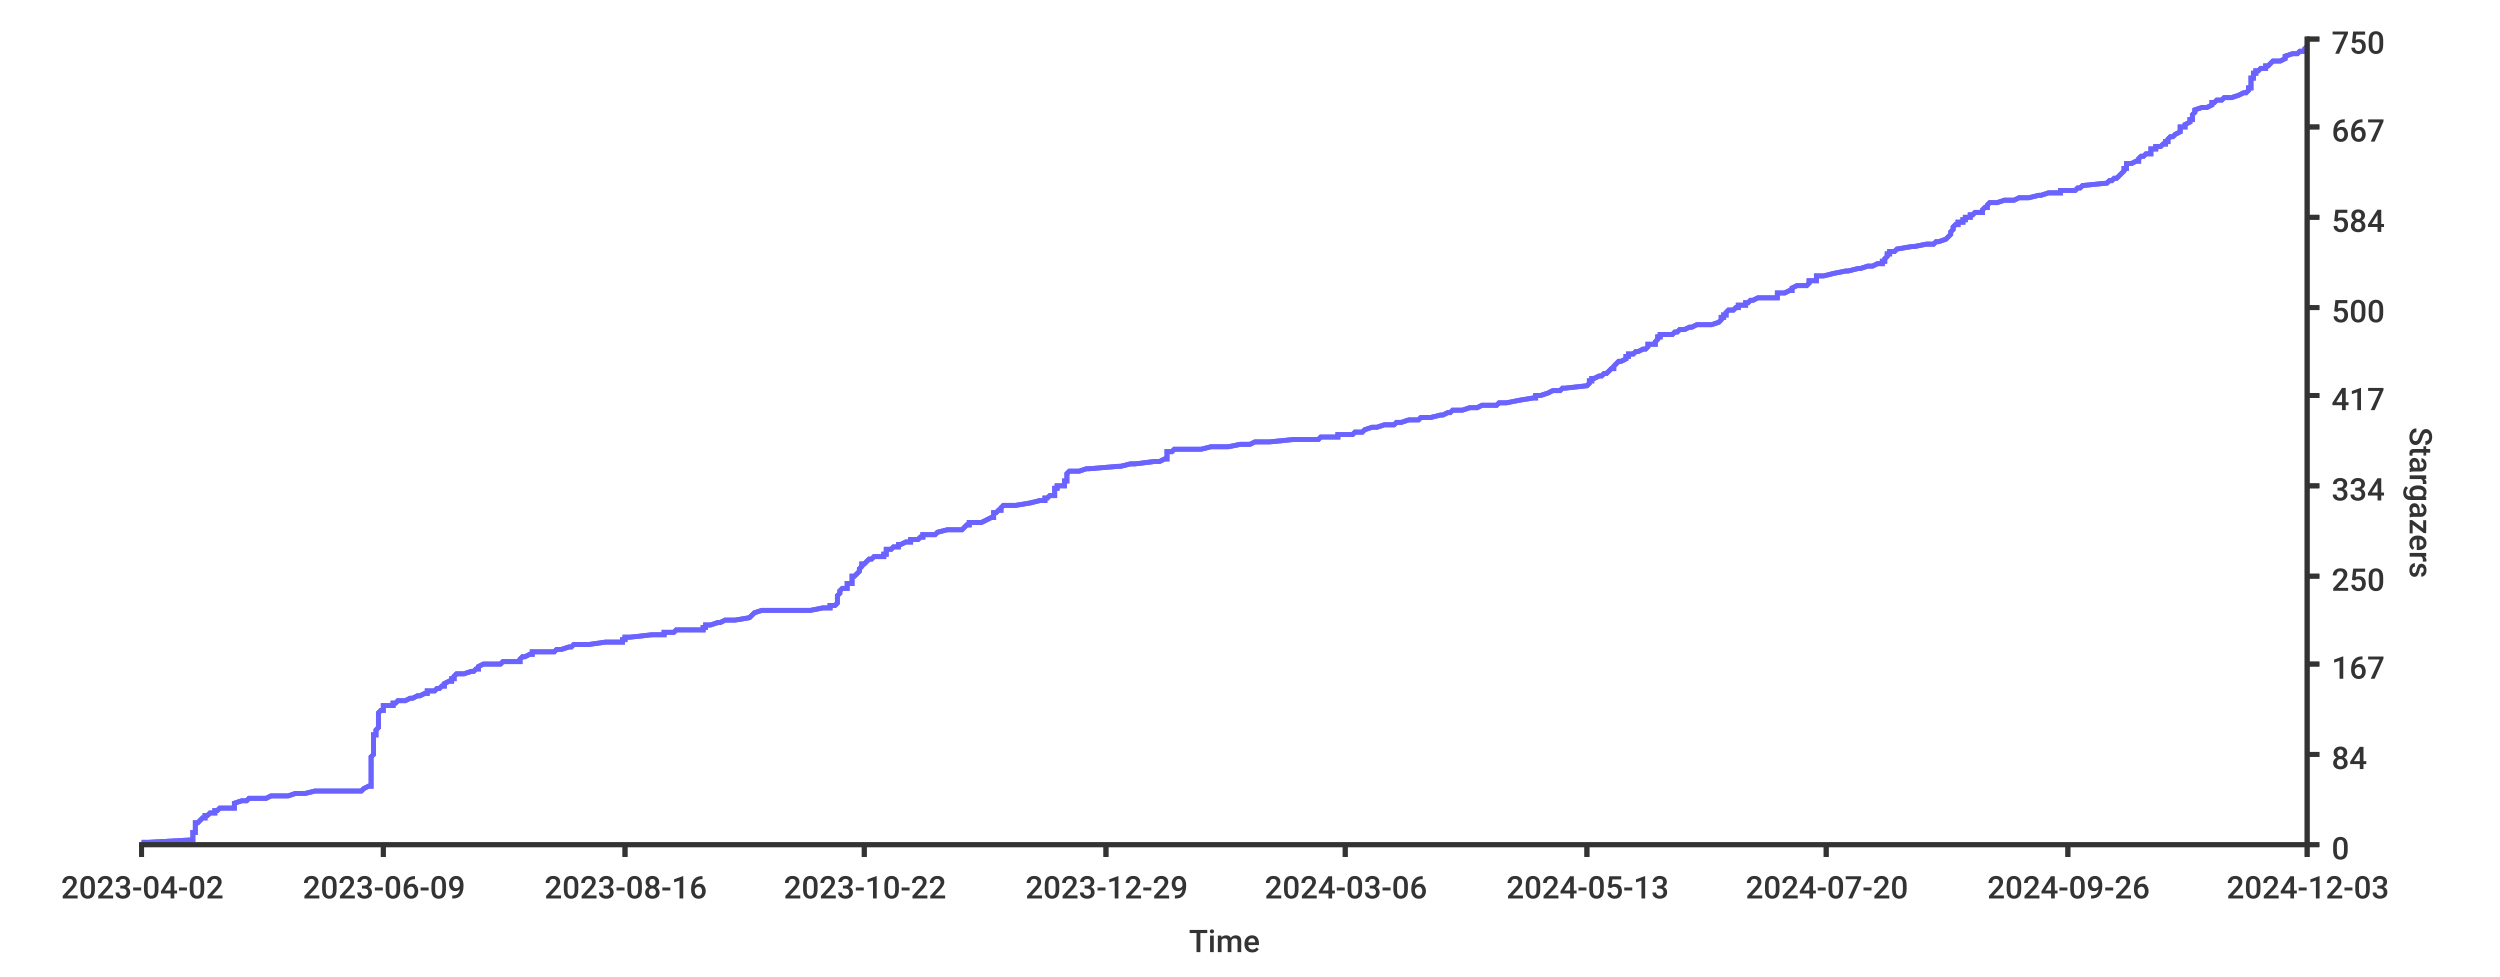
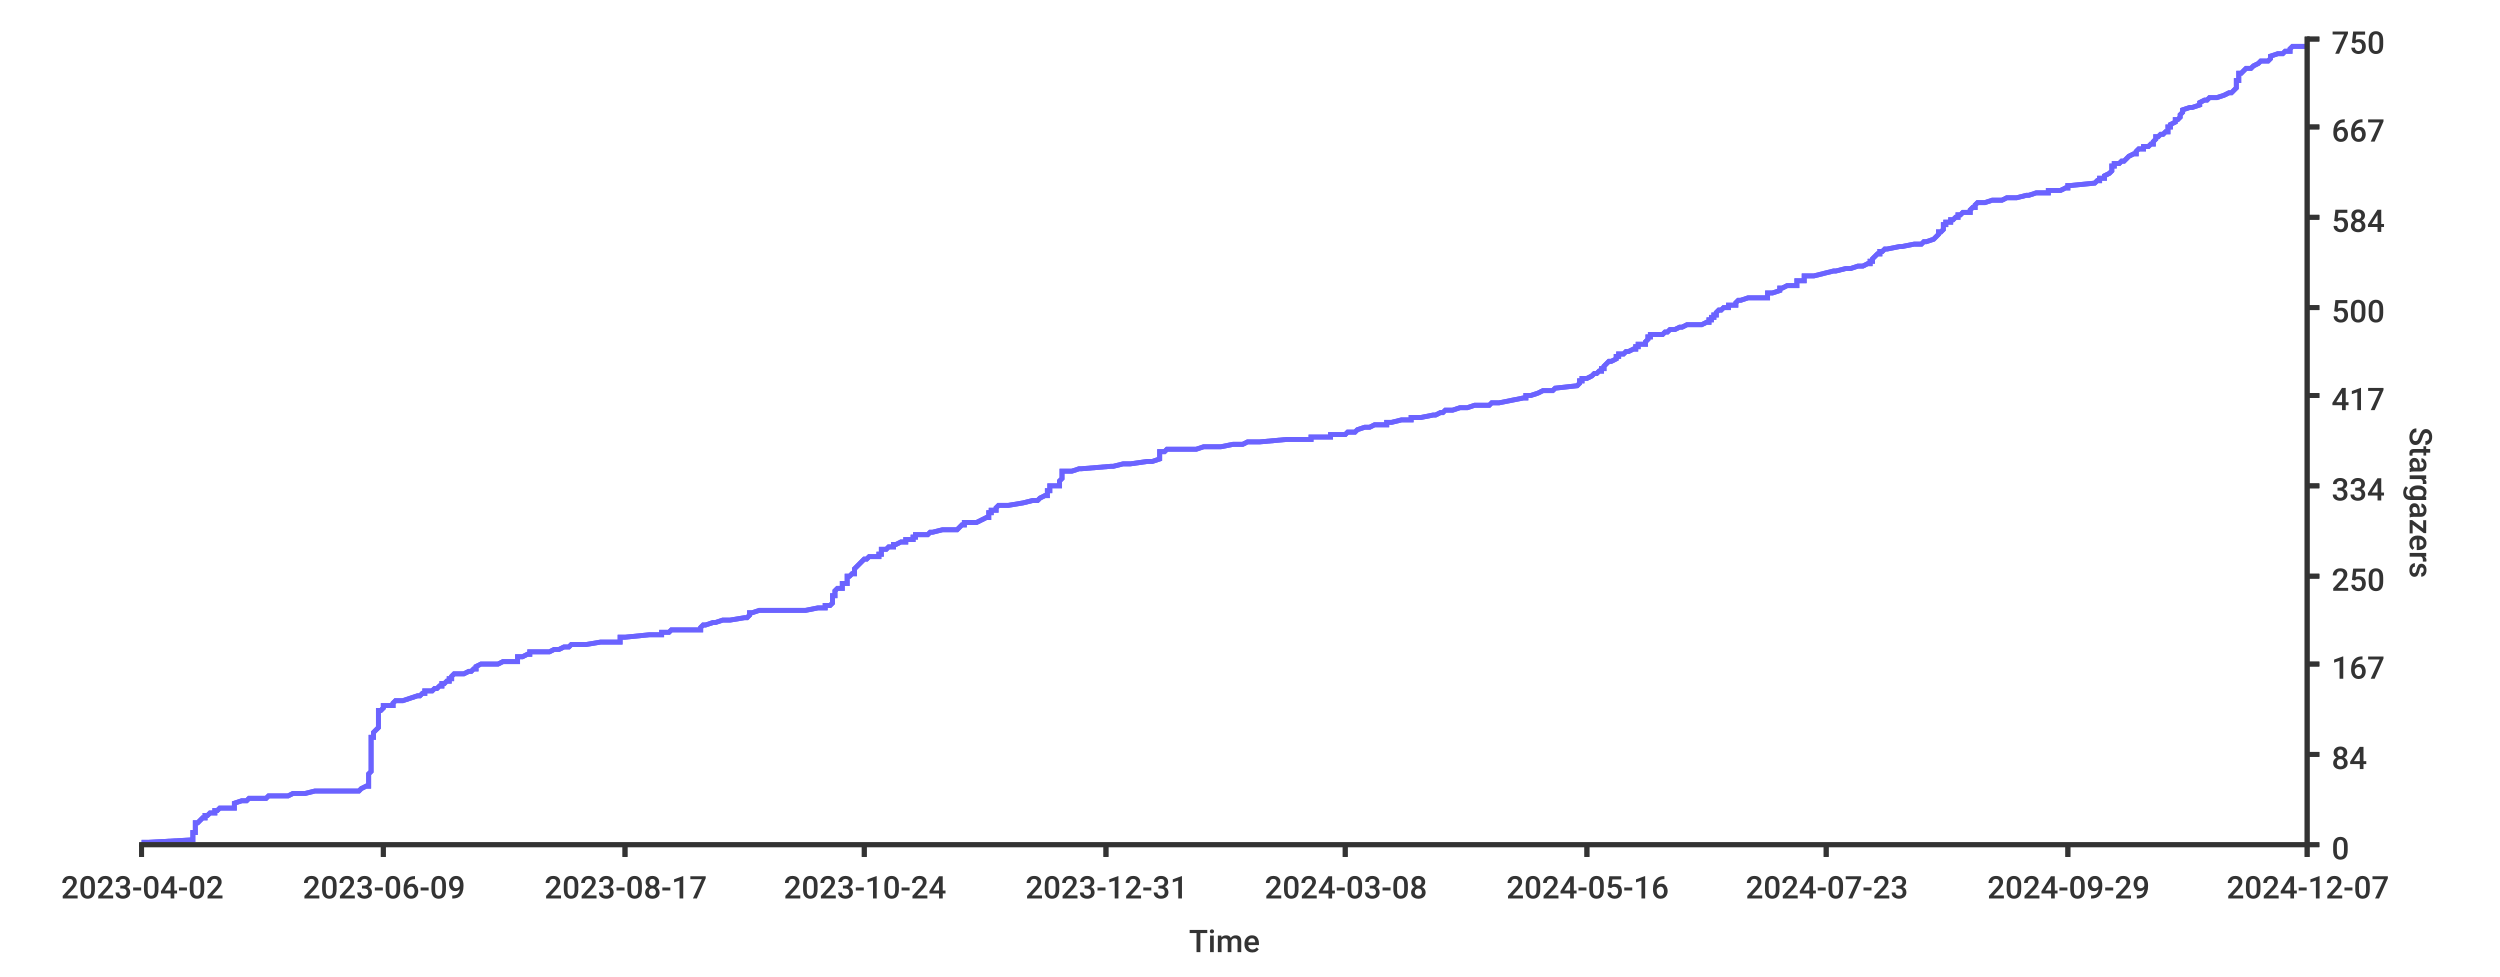
<svg xmlns="http://www.w3.org/2000/svg" width="1024px" height="400px">
  <style type="text/css">
path { fill: none; stroke: rgb(51,51,51); }
path.series { stroke: #6b63ff; }
rect.background { fill: rgb(255,255,255); stroke: none; }

text {
	stroke-width: 0;
	stroke: none;
	fill: rgba(51,51,51,1.0);
	font-size: 12.8px;
	font-family: 'Roboto Medium', sans-serif;
}
</style>
+   <rect rx="8" x="0" y="0" width="1024px" height="400px" class="background" />
  <rect x="0" y="0" width="1024px" height="400px" class="background" rx="8" />
-   <rect x="0" y="0" width="1024px" height="400px" class="background" rx="8" />
-   <path stroke-width="2" class="series" d="M 58 345 L 61 345 L 79 344 L 79 344 L 79 343 L 79 343 L 79 342 L 79 342 L 79 342 L 79 341 L 80 341 L 80 340 L 80 340 L 80 339 L 80 339 L 80 338 L 80 338 L 80 338 L 80 337 L 81 337 L 82 336 L 82 336 L 83 335 L 84 335 L 84 335 L 84 334 L 85 334 L 86 333 L 88 333 L 88 332 L 89 332 L 90 331 L 96 331 L 96 331 L 96 330 L 96 330 L 96 329 L 96 329 L 99 328 L 101 328 L 102 327 L 104 327 L 109 327 L 111 326 L 118 326 L 121 325 L 125 325 L 129 324 L 131 324 L 148 324 L 149 323 L 149 323 L 151 322 L 152 322 L 152 321 L 152 321 L 152 320 L 152 320 L 152 320 L 152 319 L 152 319 L 152 318 L 152 318 L 152 317 L 152 317 L 152 316 L 152 316 L 152 316 L 152 315 L 152 315 L 152 314 L 152 314 L 152 313 L 152 313 L 152 313 L 152 312 L 152 312 L 152 311 L 152 311 L 152 310 L 152 310 L 153 309 L 153 309 L 153 309 L 153 308 L 153 308 L 153 307 L 153 307 L 153 306 L 153 306 L 153 305 L 153 305 L 153 305 L 153 304 L 153 304 L 153 303 L 153 303 L 153 302 L 153 302 L 153 302 L 153 301 L 154 301 L 154 300 L 154 300 L 154 299 L 154 299 L 155 298 L 155 298 L 155 298 L 155 297 L 155 297 L 155 296 L 155 296 L 155 295 L 155 295 L 155 294 L 155 294 L 155 294 L 155 293 L 155 293 L 155 292 L 155 292 L 156 291 L 156 291 L 157 291 L 157 290 L 157 290 L 157 289 L 161 289 L 161 288 L 162 288 L 163 287 L 163 287 L 166 287 L 168 286 L 169 286 L 171 285 L 172 285 L 174 284 L 175 284 L 175 283 L 178 283 L 178 283 L 179 282 L 180 282 L 181 281 L 182 281 L 182 280 L 182 280 L 182 280 L 184 279 L 185 279 L 185 278 L 186 278 L 186 277 L 186 277 L 187 276 L 189 276 L 190 276 L 193 275 L 194 275 L 195 274 L 196 274 L 196 273 L 196 273 L 198 272 L 205 272 L 205 272 L 206 271 L 213 271 L 213 270 L 213 270 L 214 269 L 214 269 L 215 269 L 217 268 L 218 268 L 218 267 L 227 267 L 228 266 L 230 266 L 233 265 L 234 265 L 234 265 L 235 264 L 241 264 L 248 263 L 255 263 L 255 262 L 256 262 L 256 261 L 256 261 L 258 261 L 267 260 L 272 260 L 272 259 L 276 259 L 277 258 L 277 258 L 288 258 L 288 257 L 289 257 L 289 256 L 291 256 L 294 255 L 295 255 L 297 254 L 299 254 L 301 254 L 307 253 L 307 253 L 308 252 L 308 252 L 309 251 L 309 251 L 312 250 L 319 250 L 332 250 L 337 249 L 340 249 L 340 248 L 342 248 L 343 247 L 343 247 L 343 247 L 343 246 L 343 246 L 343 245 L 343 245 L 343 244 L 343 244 L 344 243 L 344 243 L 344 243 L 344 242 L 344 242 L 345 241 L 347 241 L 347 240 L 347 240 L 347 239 L 347 239 L 349 239 L 349 238 L 349 238 L 349 237 L 349 237 L 349 236 L 349 236 L 350 236 L 351 235 L 351 235 L 352 234 L 352 234 L 352 233 L 352 233 L 353 232 L 353 232 L 353 232 L 353 231 L 354 231 L 355 230 L 355 230 L 356 229 L 357 229 L 358 228 L 360 228 L 362 228 L 362 227 L 363 227 L 363 226 L 363 226 L 363 225 L 364 225 L 365 225 L 366 224 L 368 224 L 368 223 L 369 223 L 371 222 L 373 222 L 373 221 L 375 221 L 376 221 L 377 220 L 378 220 L 378 219 L 383 219 L 384 218 L 384 218 L 388 217 L 390 217 L 394 217 L 395 216 L 395 216 L 396 215 L 397 215 L 397 214 L 400 214 L 402 214 L 404 213 L 404 213 L 406 212 L 407 212 L 407 211 L 407 211 L 407 210 L 408 210 L 408 210 L 409 209 L 410 209 L 410 208 L 410 208 L 411 207 L 416 207 L 422 206 L 422 206 L 422 206 L 426 205 L 428 205 L 428 204 L 429 204 L 430 203 L 432 203 L 432 203 L 432 202 L 432 202 L 432 201 L 432 201 L 432 200 L 433 200 L 433 199 L 433 199 L 436 199 L 436 198 L 436 198 L 436 197 L 437 197 L 437 196 L 437 196 L 437 195 L 437 195 L 437 195 L 437 194 L 437 194 L 438 193 L 442 193 L 445 192 L 445 192 L 446 192 L 458 191 L 459 191 L 463 190 L 465 190 L 473 189 L 475 189 L 477 188 L 478 188 L 478 188 L 478 187 L 478 187 L 478 186 L 478 186 L 478 185 L 480 185 L 481 184 L 490 184 L 492 184 L 496 183 L 503 183 L 508 182 L 512 182 L 514 181 L 519 181 L 520 181 L 530 180 L 540 180 L 541 179 L 548 179 L 548 178 L 554 178 L 555 177 L 558 177 L 558 177 L 559 176 L 559 176 L 562 175 L 564 175 L 567 174 L 571 174 L 572 173 L 573 173 L 574 173 L 577 172 L 581 172 L 582 171 L 586 171 L 590 170 L 591 170 L 591 170 L 593 169 L 594 169 L 595 168 L 599 168 L 602 167 L 605 167 L 607 166 L 608 166 L 613 166 L 614 165 L 617 165 L 622 164 L 622 164 L 628 163 L 629 163 L 629 162 L 631 162 L 631 162 L 634 161 L 634 161 L 636 160 L 639 160 L 640 159 L 641 159 L 641 159 L 650 158 L 650 158 L 651 157 L 651 157 L 651 156 L 652 156 L 652 155 L 653 155 L 653 155 L 655 154 L 656 154 L 657 153 L 658 153 L 659 152 L 659 152 L 660 151 L 660 151 L 661 151 L 661 150 L 661 150 L 662 149 L 662 149 L 663 148 L 663 148 L 664 148 L 666 147 L 666 147 L 666 146 L 667 146 L 667 145 L 669 145 L 670 144 L 670 144 L 671 144 L 673 143 L 674 143 L 675 142 L 675 142 L 675 141 L 678 141 L 678 140 L 678 140 L 678 140 L 679 139 L 679 139 L 679 138 L 680 138 L 680 137 L 681 137 L 685 137 L 686 136 L 687 136 L 688 135 L 690 135 L 692 134 L 693 134 L 695 133 L 698 133 L 701 133 L 704 132 L 704 132 L 705 131 L 705 131 L 705 130 L 706 130 L 706 129 L 706 129 L 707 129 L 707 128 L 707 128 L 708 127 L 710 127 L 711 126 L 711 126 L 712 126 L 712 125 L 715 125 L 715 124 L 716 124 L 717 123 L 718 123 L 720 122 L 723 122 L 728 122 L 728 121 L 728 121 L 728 120 L 731 120 L 733 119 L 734 119 L 734 118 L 734 118 L 734 118 L 736 117 L 740 117 L 741 116 L 741 116 L 741 115 L 743 115 L 744 115 L 744 114 L 744 114 L 744 113 L 747 113 L 751 112 L 751 112 L 756 111 L 756 111 L 757 111 L 761 110 L 762 110 L 765 109 L 767 109 L 769 108 L 771 108 L 771 107 L 771 107 L 772 107 L 772 106 L 772 106 L 773 105 L 773 105 L 773 104 L 774 104 L 774 104 L 774 103 L 776 103 L 777 102 L 777 102 L 783 101 L 784 101 L 789 100 L 792 100 L 792 100 L 793 99 L 794 99 L 797 98 L 797 98 L 798 97 L 798 97 L 799 96 L 799 96 L 799 96 L 799 95 L 799 95 L 800 94 L 800 94 L 800 93 L 800 93 L 801 92 L 802 92 L 802 92 L 802 91 L 804 91 L 804 90 L 805 90 L 805 89 L 807 89 L 807 89 L 807 88 L 808 88 L 809 87 L 812 87 L 812 86 L 812 86 L 813 85 L 813 85 L 814 85 L 814 84 L 814 84 L 815 83 L 818 83 L 821 82 L 824 82 L 825 82 L 827 81 L 831 81 L 835 80 L 836 80 L 839 79 L 844 79 L 844 78 L 844 78 L 850 78 L 851 77 L 852 77 L 853 76 L 853 76 L 863 75 L 863 75 L 864 74 L 864 74 L 865 74 L 866 73 L 867 73 L 868 72 L 868 72 L 869 71 L 869 71 L 869 71 L 870 70 L 870 70 L 870 69 L 871 69 L 871 68 L 871 68 L 871 67 L 872 67 L 873 67 L 875 66 L 876 66 L 876 65 L 876 65 L 877 64 L 878 64 L 879 63 L 879 63 L 881 63 L 881 62 L 881 62 L 881 61 L 883 61 L 883 60 L 885 60 L 885 60 L 886 59 L 887 59 L 887 58 L 888 58 L 888 57 L 888 57 L 889 56 L 889 56 L 890 56 L 891 55 L 891 55 L 893 54 L 893 54 L 893 53 L 893 53 L 893 52 L 894 52 L 895 52 L 895 51 L 895 51 L 897 50 L 897 50 L 897 49 L 897 49 L 898 49 L 898 48 L 898 48 L 898 47 L 898 47 L 899 46 L 899 46 L 899 45 L 899 45 L 899 45 L 902 44 L 904 44 L 906 43 L 906 43 L 906 42 L 907 42 L 908 41 L 909 41 L 910 41 L 911 40 L 914 40 L 917 39 L 917 39 L 919 38 L 920 38 L 920 38 L 921 37 L 921 37 L 921 36 L 922 36 L 922 35 L 922 35 L 922 34 L 922 34 L 922 34 L 922 33 L 922 33 L 922 32 L 923 32 L 923 31 L 923 31 L 923 30 L 924 30 L 924 30 L 924 29 L 925 29 L 926 28 L 928 28 L 928 27 L 929 27 L 929 27 L 930 26 L 930 26 L 931 25 L 934 25 L 936 24 L 936 24 L 936 23 L 936 23 L 936 23 L 939 22 L 941 22 L 942 21 L 944 21 L 944 20 L 944 20 L 945 19 L 945 19" />
-   <path stroke-width="2" class="series" d="M 58 345 L 61 345 L 79 344 L 79 344 L 79 343 L 79 343 L 79 342 L 79 342 L 79 342 L 79 341 L 80 341 L 80 340 L 80 340 L 80 339 L 80 339 L 80 338 L 80 338 L 80 338 L 80 337 L 81 337 L 82 336 L 82 336 L 83 335 L 84 335 L 84 335 L 84 334 L 85 334 L 86 333 L 88 333 L 88 332 L 89 332 L 90 331 L 96 331 L 96 331 L 96 330 L 96 330 L 96 329 L 96 329 L 99 328 L 101 328 L 102 327 L 104 327 L 109 327 L 111 326 L 118 326 L 121 325 L 125 325 L 129 324 L 131 324 L 148 324 L 149 323 L 149 323 L 151 322 L 152 322 L 152 321 L 152 321 L 152 320 L 152 320 L 152 320 L 152 319 L 152 319 L 152 318 L 152 318 L 152 317 L 152 317 L 152 316 L 152 316 L 152 316 L 152 315 L 152 315 L 152 314 L 152 314 L 152 313 L 152 313 L 152 313 L 152 312 L 152 312 L 152 311 L 152 311 L 152 310 L 152 310 L 153 309 L 153 309 L 153 309 L 153 308 L 153 308 L 153 307 L 153 307 L 153 306 L 153 306 L 153 305 L 153 305 L 153 305 L 153 304 L 153 304 L 153 303 L 153 303 L 153 302 L 153 302 L 153 302 L 153 301 L 154 301 L 154 300 L 154 300 L 154 299 L 154 299 L 155 298 L 155 298 L 155 298 L 155 297 L 155 297 L 155 296 L 155 296 L 155 295 L 155 295 L 155 294 L 155 294 L 155 294 L 155 293 L 155 293 L 155 292 L 155 292 L 156 291 L 156 291 L 157 291 L 157 290 L 157 290 L 157 289 L 161 289 L 161 288 L 162 288 L 163 287 L 163 287 L 166 287 L 168 286 L 169 286 L 171 285 L 172 285 L 174 284 L 175 284 L 175 283 L 178 283 L 178 283 L 179 282 L 180 282 L 181 281 L 182 281 L 182 280 L 182 280 L 182 280 L 184 279 L 185 279 L 185 278 L 186 278 L 186 277 L 186 277 L 187 276 L 189 276 L 190 276 L 193 275 L 194 275 L 195 274 L 196 274 L 196 273 L 196 273 L 198 272 L 205 272 L 205 272 L 206 271 L 213 271 L 213 270 L 213 270 L 214 269 L 214 269 L 215 269 L 217 268 L 218 268 L 218 267 L 227 267 L 228 266 L 230 266 L 233 265 L 234 265 L 234 265 L 235 264 L 241 264 L 248 263 L 255 263 L 255 262 L 256 262 L 256 261 L 256 261 L 258 261 L 267 260 L 272 260 L 272 259 L 276 259 L 277 258 L 277 258 L 288 258 L 288 257 L 289 257 L 289 256 L 291 256 L 294 255 L 295 255 L 297 254 L 299 254 L 301 254 L 307 253 L 307 253 L 308 252 L 308 252 L 309 251 L 309 251 L 312 250 L 319 250 L 332 250 L 337 249 L 340 249 L 340 248 L 342 248 L 343 247 L 343 247 L 343 247 L 343 246 L 343 246 L 343 245 L 343 245 L 343 244 L 343 244 L 344 243 L 344 243 L 344 243 L 344 242 L 344 242 L 345 241 L 347 241 L 347 240 L 347 240 L 347 239 L 347 239 L 349 239 L 349 238 L 349 238 L 349 237 L 349 237 L 349 236 L 349 236 L 350 236 L 351 235 L 351 235 L 352 234 L 352 234 L 352 233 L 352 233 L 353 232 L 353 232 L 353 232 L 353 231 L 354 231 L 355 230 L 355 230 L 356 229 L 357 229 L 358 228 L 360 228 L 362 228 L 362 227 L 363 227 L 363 226 L 363 226 L 363 225 L 364 225 L 365 225 L 366 224 L 368 224 L 368 223 L 369 223 L 371 222 L 373 222 L 373 221 L 375 221 L 376 221 L 377 220 L 378 220 L 378 219 L 383 219 L 384 218 L 384 218 L 388 217 L 390 217 L 394 217 L 395 216 L 395 216 L 396 215 L 397 215 L 397 214 L 400 214 L 402 214 L 404 213 L 404 213 L 406 212 L 407 212 L 407 211 L 407 211 L 407 210 L 408 210 L 408 210 L 409 209 L 410 209 L 410 208 L 410 208 L 411 207 L 416 207 L 422 206 L 422 206 L 422 206 L 426 205 L 428 205 L 428 204 L 429 204 L 430 203 L 432 203 L 432 203 L 432 202 L 432 202 L 432 201 L 432 201 L 432 200 L 433 200 L 433 199 L 433 199 L 436 199 L 436 198 L 436 198 L 436 197 L 437 197 L 437 196 L 437 196 L 437 195 L 437 195 L 437 195 L 437 194 L 437 194 L 438 193 L 442 193 L 445 192 L 445 192 L 446 192 L 458 191 L 459 191 L 463 190 L 465 190 L 473 189 L 475 189 L 477 188 L 478 188 L 478 188 L 478 187 L 478 187 L 478 186 L 478 186 L 478 185 L 480 185 L 481 184 L 490 184 L 492 184 L 496 183 L 503 183 L 508 182 L 512 182 L 514 181 L 519 181 L 520 181 L 530 180 L 540 180 L 541 179 L 548 179 L 548 178 L 554 178 L 555 177 L 558 177 L 558 177 L 559 176 L 559 176 L 562 175 L 564 175 L 567 174 L 571 174 L 572 173 L 573 173 L 574 173 L 577 172 L 581 172 L 582 171 L 586 171 L 590 170 L 591 170 L 591 170 L 593 169 L 594 169 L 595 168 L 599 168 L 602 167 L 605 167 L 607 166 L 608 166 L 613 166 L 614 165 L 617 165 L 622 164 L 622 164 L 628 163 L 629 163 L 629 162 L 631 162 L 631 162 L 634 161 L 634 161 L 636 160 L 639 160 L 640 159 L 641 159 L 641 159 L 650 158 L 650 158 L 651 157 L 651 157 L 651 156 L 652 156 L 652 155 L 653 155 L 653 155 L 655 154 L 656 154 L 657 153 L 658 153 L 659 152 L 659 152 L 660 151 L 660 151 L 661 151 L 661 150 L 661 150 L 662 149 L 662 149 L 663 148 L 663 148 L 664 148 L 666 147 L 666 147 L 666 146 L 667 146 L 667 145 L 669 145 L 670 144 L 670 144 L 671 144 L 673 143 L 674 143 L 675 142 L 675 142 L 675 141 L 678 141 L 678 140 L 678 140 L 678 140 L 679 139 L 679 139 L 679 138 L 680 138 L 680 137 L 681 137 L 685 137 L 686 136 L 687 136 L 688 135 L 690 135 L 692 134 L 693 134 L 695 133 L 698 133 L 701 133 L 704 132 L 704 132 L 705 131 L 705 131 L 705 130 L 706 130 L 706 129 L 706 129 L 707 129 L 707 128 L 707 128 L 708 127 L 710 127 L 711 126 L 711 126 L 712 126 L 712 125 L 715 125 L 715 124 L 716 124 L 717 123 L 718 123 L 720 122 L 723 122 L 728 122 L 728 121 L 728 121 L 728 120 L 731 120 L 733 119 L 734 119 L 734 118 L 734 118 L 734 118 L 736 117 L 740 117 L 741 116 L 741 116 L 741 115 L 743 115 L 744 115 L 744 114 L 744 114 L 744 113 L 747 113 L 751 112 L 751 112 L 756 111 L 756 111 L 757 111 L 761 110 L 762 110 L 765 109 L 767 109 L 769 108 L 771 108 L 771 107 L 771 107 L 772 107 L 772 106 L 772 106 L 773 105 L 773 105 L 773 104 L 774 104 L 774 104 L 774 103 L 776 103 L 777 102 L 777 102 L 783 101 L 784 101 L 789 100 L 792 100 L 792 100 L 793 99 L 794 99 L 797 98 L 797 98 L 798 97 L 798 97 L 799 96 L 799 96 L 799 96 L 799 95 L 799 95 L 800 94 L 800 94 L 800 93 L 800 93 L 801 92 L 802 92 L 802 92 L 802 91 L 804 91 L 804 90 L 805 90 L 805 89 L 807 89 L 807 89 L 807 88 L 808 88 L 809 87 L 812 87 L 812 86 L 812 86 L 813 85 L 813 85 L 814 85 L 814 84 L 814 84 L 815 83 L 818 83 L 821 82 L 824 82 L 825 82 L 827 81 L 831 81 L 835 80 L 836 80 L 839 79 L 844 79 L 844 78 L 844 78 L 850 78 L 851 77 L 852 77 L 853 76 L 853 76 L 863 75 L 863 75 L 864 74 L 864 74 L 865 74 L 866 73 L 867 73 L 868 72 L 868 72 L 869 71 L 869 71 L 869 71 L 870 70 L 870 70 L 870 69 L 871 69 L 871 68 L 871 68 L 871 67 L 872 67 L 873 67 L 875 66 L 876 66 L 876 65 L 876 65 L 877 64 L 878 64 L 879 63 L 879 63 L 881 63 L 881 62 L 881 62 L 881 61 L 883 61 L 883 60 L 885 60 L 885 60 L 886 59 L 887 59 L 887 58 L 888 58 L 888 57 L 888 57 L 889 56 L 889 56 L 890 56 L 891 55 L 891 55 L 893 54 L 893 54 L 893 53 L 893 53 L 893 52 L 894 52 L 895 52 L 895 51 L 895 51 L 897 50 L 897 50 L 897 49 L 897 49 L 898 49 L 898 48 L 898 48 L 898 47 L 898 47 L 899 46 L 899 46 L 899 45 L 899 45 L 899 45 L 902 44 L 904 44 L 906 43 L 906 43 L 906 42 L 907 42 L 908 41 L 909 41 L 910 41 L 911 40 L 914 40 L 917 39 L 917 39 L 919 38 L 920 38 L 920 38 L 921 37 L 921 37 L 921 36 L 922 36 L 922 35 L 922 35 L 922 34 L 922 34 L 922 34 L 922 33 L 922 33 L 922 32 L 923 32 L 923 31 L 923 31 L 923 30 L 924 30 L 924 30 L 924 29 L 925 29 L 926 28 L 928 28 L 928 27 L 929 27 L 929 27 L 930 26 L 930 26 L 931 25 L 934 25 L 936 24 L 936 24 L 936 23 L 936 23 L 936 23 L 939 22 L 941 22 L 942 21 L 944 21 L 944 20 L 944 20 L 945 19 L 945 19" />
+   <path stroke-width="2" class="series" d="M 58 345 L 61 345 L 79 344 L 79 344 L 79 343 L 79 343 L 79 342 L 79 342 L 79 342 L 79 341 L 80 341 L 80 340 L 80 340 L 80 339 L 80 339 L 80 338 L 80 338 L 80 338 L 80 337 L 81 337 L 82 336 L 82 336 L 83 335 L 84 335 L 84 335 L 84 334 L 85 334 L 86 333 L 88 333 L 88 332 L 89 332 L 90 331 L 96 331 L 96 331 L 96 330 L 96 330 L 96 329 L 96 329 L 99 328 L 101 328 L 102 327 L 104 327 L 109 327 L 110 326 L 118 326 L 120 325 L 125 325 L 129 324 L 131 324 L 147 324 L 148 323 L 148 323 L 150 322 L 151 322 L 151 321 L 151 321 L 151 320 L 151 320 L 151 320 L 151 319 L 151 319 L 151 318 L 151 318 L 151 317 L 151 317 L 152 316 L 152 316 L 152 316 L 152 315 L 152 315 L 152 314 L 152 314 L 152 313 L 152 313 L 152 313 L 152 312 L 152 312 L 152 311 L 152 311 L 152 310 L 152 310 L 152 309 L 152 309 L 152 309 L 152 308 L 152 308 L 152 307 L 152 307 L 152 306 L 152 306 L 152 305 L 152 305 L 152 305 L 152 304 L 152 304 L 152 303 L 152 303 L 152 302 L 153 302 L 153 302 L 153 301 L 153 301 L 153 300 L 153 300 L 154 299 L 154 299 L 155 298 L 155 298 L 155 298 L 155 297 L 155 297 L 155 296 L 155 296 L 155 295 L 155 295 L 155 294 L 155 294 L 155 294 L 155 293 L 155 293 L 155 292 L 155 292 L 155 291 L 155 291 L 156 291 L 157 290 L 157 290 L 157 289 L 161 289 L 161 288 L 161 288 L 162 287 L 162 287 L 165 287 L 168 286 L 168 286 L 171 285 L 172 285 L 173 284 L 174 284 L 174 283 L 177 283 L 177 283 L 178 282 L 179 282 L 180 281 L 181 281 L 181 280 L 181 280 L 182 280 L 183 279 L 184 279 L 184 278 L 185 278 L 185 277 L 185 277 L 186 276 L 188 276 L 190 276 L 192 275 L 193 275 L 194 274 L 195 274 L 195 273 L 195 273 L 197 272 L 204 272 L 204 272 L 206 271 L 212 271 L 212 270 L 212 270 L 212 269 L 213 269 L 214 269 L 216 268 L 217 268 L 217 267 L 225 267 L 227 266 L 229 266 L 231 265 L 233 265 L 233 265 L 234 264 L 240 264 L 246 263 L 254 263 L 254 262 L 254 262 L 254 261 L 255 261 L 256 261 L 266 260 L 271 260 L 271 259 L 274 259 L 275 258 L 276 258 L 287 258 L 287 257 L 287 257 L 288 256 L 289 256 L 292 255 L 293 255 L 296 254 L 297 254 L 299 254 L 305 253 L 306 253 L 307 252 L 307 252 L 307 251 L 308 251 L 311 250 L 317 250 L 330 250 L 335 249 L 338 249 L 338 248 L 340 248 L 341 247 L 341 247 L 341 247 L 341 246 L 341 246 L 341 245 L 341 245 L 341 244 L 342 244 L 342 243 L 342 243 L 342 243 L 342 242 L 342 242 L 343 241 L 345 241 L 345 240 L 345 240 L 345 239 L 345 239 L 347 239 L 347 238 L 347 238 L 347 237 L 347 237 L 347 236 L 347 236 L 348 236 L 349 235 L 350 235 L 350 234 L 350 234 L 350 233 L 350 233 L 351 232 L 351 232 L 351 232 L 352 231 L 352 231 L 353 230 L 353 230 L 354 229 L 355 229 L 356 228 L 358 228 L 360 228 L 360 227 L 361 227 L 361 226 L 361 226 L 361 225 L 362 225 L 363 225 L 364 224 L 366 224 L 366 223 L 367 223 L 369 222 L 371 222 L 371 221 L 373 221 L 374 221 L 374 220 L 375 220 L 375 219 L 380 219 L 381 218 L 382 218 L 386 217 L 388 217 L 392 217 L 393 216 L 393 216 L 394 215 L 395 215 L 395 214 L 398 214 L 400 214 L 402 213 L 402 213 L 404 212 L 405 212 L 405 211 L 405 211 L 405 210 L 406 210 L 406 210 L 406 209 L 408 209 L 408 208 L 408 208 L 409 207 L 413 207 L 419 206 L 419 206 L 419 206 L 423 205 L 425 205 L 426 204 L 426 204 L 428 203 L 429 203 L 429 203 L 429 202 L 429 202 L 429 201 L 430 201 L 430 200 L 430 200 L 430 199 L 431 199 L 434 199 L 434 198 L 434 198 L 434 197 L 434 197 L 435 196 L 435 196 L 435 195 L 435 195 L 435 195 L 435 194 L 435 194 L 435 193 L 439 193 L 442 192 L 442 192 L 443 192 L 455 191 L 456 191 L 460 190 L 463 190 L 470 189 L 472 189 L 475 188 L 475 188 L 475 188 L 475 187 L 475 187 L 475 186 L 475 186 L 475 185 L 477 185 L 478 184 L 487 184 L 490 184 L 493 183 L 500 183 L 505 182 L 509 182 L 511 181 L 516 181 L 516 181 L 527 180 L 537 180 L 537 179 L 545 179 L 545 178 L 551 178 L 552 177 L 555 177 L 555 177 L 556 176 L 556 176 L 559 175 L 561 175 L 563 174 L 568 174 L 568 173 L 570 173 L 570 173 L 574 172 L 578 172 L 578 171 L 582 171 L 587 170 L 588 170 L 588 170 L 590 169 L 591 169 L 592 168 L 595 168 L 598 167 L 601 167 L 604 166 L 604 166 L 610 166 L 611 165 L 614 165 L 619 164 L 619 164 L 624 163 L 625 163 L 625 162 L 627 162 L 627 162 L 630 161 L 630 161 L 632 160 L 636 160 L 637 159 L 637 159 L 637 159 L 646 158 L 646 158 L 647 157 L 647 157 L 647 156 L 648 156 L 648 155 L 649 155 L 650 155 L 652 154 L 652 154 L 653 153 L 654 153 L 655 152 L 656 152 L 656 151 L 656 151 L 657 151 L 657 150 L 657 150 L 658 149 L 658 149 L 659 148 L 659 148 L 660 148 L 662 147 L 662 147 L 662 146 L 663 146 L 663 145 L 665 145 L 666 144 L 666 144 L 667 144 L 669 143 L 670 143 L 670 142 L 671 142 L 671 141 L 674 141 L 674 140 L 674 140 L 674 140 L 675 139 L 675 139 L 675 138 L 676 138 L 676 137 L 677 137 L 681 137 L 682 136 L 683 136 L 684 135 L 686 135 L 688 134 L 689 134 L 691 133 L 694 133 L 697 133 L 699 132 L 700 132 L 700 131 L 701 131 L 701 130 L 702 130 L 702 129 L 702 129 L 703 129 L 703 128 L 703 128 L 704 127 L 705 127 L 706 126 L 706 126 L 708 126 L 708 125 L 711 125 L 711 124 L 711 124 L 712 123 L 713 123 L 716 122 L 719 122 L 724 122 L 724 121 L 724 121 L 724 120 L 726 120 L 729 119 L 729 119 L 729 118 L 729 118 L 730 118 L 732 117 L 736 117 L 736 116 L 736 116 L 736 115 L 738 115 L 739 115 L 739 114 L 739 114 L 739 113 L 743 113 L 747 112 L 747 112 L 751 111 L 751 111 L 752 111 L 756 110 L 758 110 L 761 109 L 763 109 L 765 108 L 766 108 L 766 107 L 767 107 L 767 107 L 767 106 L 767 106 L 768 105 L 768 105 L 769 104 L 770 104 L 770 104 L 770 103 L 771 103 L 772 102 L 773 102 L 778 101 L 779 101 L 784 100 L 787 100 L 787 100 L 788 99 L 789 99 L 792 98 L 792 98 L 793 97 L 793 97 L 794 96 L 794 96 L 794 96 L 794 95 L 795 95 L 796 94 L 796 94 L 796 93 L 796 93 L 796 92 L 797 92 L 797 92 L 797 91 L 799 91 L 799 90 L 800 90 L 801 89 L 802 89 L 802 89 L 802 88 L 803 88 L 804 87 L 807 87 L 807 86 L 807 86 L 808 85 L 808 85 L 809 85 L 809 84 L 809 84 L 810 83 L 813 83 L 816 82 L 819 82 L 820 82 L 822 81 L 826 81 L 830 80 L 831 80 L 834 79 L 839 79 L 839 78 L 839 78 L 844 78 L 846 77 L 847 77 L 847 76 L 848 76 L 858 75 L 858 75 L 859 74 L 859 74 L 860 74 L 860 73 L 862 73 L 862 72 L 862 72 L 864 71 L 864 71 L 864 71 L 865 70 L 865 70 L 865 69 L 865 69 L 865 68 L 866 68 L 866 67 L 867 67 L 868 67 L 869 66 L 870 66 L 871 65 L 871 65 L 872 64 L 872 64 L 874 63 L 874 63 L 875 63 L 875 62 L 875 62 L 876 61 L 878 61 L 878 60 L 880 60 L 880 60 L 881 59 L 882 59 L 882 58 L 882 58 L 883 57 L 883 57 L 883 56 L 884 56 L 884 56 L 885 55 L 886 55 L 887 54 L 888 54 L 888 53 L 888 53 L 888 52 L 888 52 L 889 52 L 889 51 L 889 51 L 891 50 L 891 50 L 891 49 L 892 49 L 892 49 L 893 48 L 893 48 L 893 47 L 893 47 L 894 46 L 894 46 L 894 45 L 894 45 L 894 45 L 897 44 L 898 44 L 901 43 L 901 43 L 901 42 L 901 42 L 903 41 L 904 41 L 904 41 L 905 40 L 908 40 L 911 39 L 911 39 L 913 38 L 914 38 L 914 38 L 915 37 L 915 37 L 916 36 L 916 36 L 916 35 L 916 35 L 916 34 L 916 34 L 916 34 L 916 33 L 917 33 L 917 32 L 917 32 L 917 31 L 917 31 L 917 30 L 918 30 L 918 30 L 919 29 L 919 29 L 920 28 L 922 28 L 923 27 L 923 27 L 923 27 L 925 26 L 925 26 L 926 25 L 929 25 L 930 24 L 930 24 L 930 23 L 930 23 L 930 23 L 933 22 L 935 22 L 936 21 L 938 21 L 938 20 L 938 20 L 939 19 L 940 19 L 945 19" />
+   <path class="series" d="M 58 345 L 61 345 L 79 344 L 79 344 L 79 343 L 79 343 L 79 342 L 79 342 L 79 342 L 79 341 L 80 341 L 80 340 L 80 340 L 80 339 L 80 339 L 80 338 L 80 338 L 80 338 L 80 337 L 81 337 L 82 336 L 82 336 L 83 335 L 84 335 L 84 335 L 84 334 L 85 334 L 86 333 L 88 333 L 88 332 L 89 332 L 90 331 L 96 331 L 96 331 L 96 330 L 96 330 L 96 329 L 96 329 L 99 328 L 101 328 L 102 327 L 104 327 L 109 327 L 110 326 L 118 326 L 120 325 L 125 325 L 129 324 L 131 324 L 147 324 L 148 323 L 148 323 L 150 322 L 151 322 L 151 321 L 151 321 L 151 320 L 151 320 L 151 320 L 151 319 L 151 319 L 151 318 L 151 318 L 151 317 L 151 317 L 152 316 L 152 316 L 152 316 L 152 315 L 152 315 L 152 314 L 152 314 L 152 313 L 152 313 L 152 313 L 152 312 L 152 312 L 152 311 L 152 311 L 152 310 L 152 310 L 152 309 L 152 309 L 152 309 L 152 308 L 152 308 L 152 307 L 152 307 L 152 306 L 152 306 L 152 305 L 152 305 L 152 305 L 152 304 L 152 304 L 152 303 L 152 303 L 152 302 L 153 302 L 153 302 L 153 301 L 153 301 L 153 300 L 153 300 L 154 299 L 154 299 L 155 298 L 155 298 L 155 298 L 155 297 L 155 297 L 155 296 L 155 296 L 155 295 L 155 295 L 155 294 L 155 294 L 155 294 L 155 293 L 155 293 L 155 292 L 155 292 L 155 291 L 155 291 L 156 291 L 157 290 L 157 290 L 157 289 L 161 289 L 161 288 L 161 288 L 162 287 L 162 287 L 165 287 L 168 286 L 168 286 L 171 285 L 172 285 L 173 284 L 174 284 L 174 283 L 177 283 L 177 283 L 178 282 L 179 282 L 180 281 L 181 281 L 181 280 L 181 280 L 182 280 L 183 279 L 184 279 L 184 278 L 185 278 L 185 277 L 185 277 L 186 276 L 188 276 L 190 276 L 192 275 L 193 275 L 194 274 L 195 274 L 195 273 L 195 273 L 197 272 L 204 272 L 204 272 L 206 271 L 212 271 L 212 270 L 212 270 L 212 269 L 213 269 L 214 269 L 216 268 L 217 268 L 217 267 L 225 267 L 227 266 L 229 266 L 231 265 L 233 265 L 233 265 L 234 264 L 240 264 L 246 263 L 254 263 L 254 262 L 254 262 L 254 261 L 255 261 L 256 261 L 266 260 L 271 260 L 271 259 L 274 259 L 275 258 L 276 258 L 287 258 L 287 257 L 287 257 L 288 256 L 289 256 L 292 255 L 293 255 L 296 254 L 297 254 L 299 254 L 305 253 L 306 253 L 307 252 L 307 252 L 307 251 L 308 251 L 311 250 L 317 250 L 330 250 L 335 249 L 338 249 L 338 248 L 340 248 L 341 247 L 341 247 L 341 247 L 341 246 L 341 246 L 341 245 L 341 245 L 341 244 L 342 244 L 342 243 L 342 243 L 342 243 L 342 242 L 342 242 L 343 241 L 345 241 L 345 240 L 345 240 L 345 239 L 345 239 L 347 239 L 347 238 L 347 238 L 347 237 L 347 237 L 347 236 L 347 236 L 348 236 L 349 235 L 350 235 L 350 234 L 350 234 L 350 233 L 350 233 L 351 232 L 351 232 L 351 232 L 352 231 L 352 231 L 353 230 L 353 230 L 354 229 L 355 229 L 356 228 L 358 228 L 360 228 L 360 227 L 361 227 L 361 226 L 361 226 L 361 225 L 362 225 L 363 225 L 364 224 L 366 224 L 366 223 L 367 223 L 369 222 L 371 222 L 371 221 L 373 221 L 374 221 L 374 220 L 375 220 L 375 219 L 380 219 L 381 218 L 382 218 L 386 217 L 388 217 L 392 217 L 393 216 L 393 216 L 394 215 L 395 215 L 395 214 L 398 214 L 400 214 L 402 213 L 402 213 L 404 212 L 405 212 L 405 211 L 405 211 L 405 210 L 406 210 L 406 210 L 406 209 L 408 209 L 408 208 L 408 208 L 409 207 L 413 207 L 419 206 L 419 206 L 419 206 L 423 205 L 425 205 L 426 204 L 426 204 L 428 203 L 429 203 L 429 203 L 429 202 L 429 202 L 429 201 L 430 201 L 430 200 L 430 200 L 430 199 L 431 199 L 434 199 L 434 198 L 434 198 L 434 197 L 434 197 L 435 196 L 435 196 L 435 195 L 435 195 L 435 195 L 435 194 L 435 194 L 435 193 L 439 193 L 442 192 L 442 192 L 443 192 L 455 191 L 456 191 L 460 190 L 463 190 L 470 189 L 472 189 L 475 188 L 475 188 L 475 188 L 475 187 L 475 187 L 475 186 L 475 186 L 475 185 L 477 185 L 478 184 L 487 184 L 490 184 L 493 183 L 500 183 L 505 182 L 509 182 L 511 181 L 516 181 L 516 181 L 527 180 L 537 180 L 537 179 L 545 179 L 545 178 L 551 178 L 552 177 L 555 177 L 555 177 L 556 176 L 556 176 L 559 175 L 561 175 L 563 174 L 568 174 L 568 173 L 570 173 L 570 173 L 574 172 L 578 172 L 578 171 L 582 171 L 587 170 L 588 170 L 588 170 L 590 169 L 591 169 L 592 168 L 595 168 L 598 167 L 601 167 L 604 166 L 604 166 L 610 166 L 611 165 L 614 165 L 619 164 L 619 164 L 624 163 L 625 163 L 625 162 L 627 162 L 627 162 L 630 161 L 630 161 L 632 160 L 636 160 L 637 159 L 637 159 L 637 159 L 646 158 L 646 158 L 647 157 L 647 157 L 647 156 L 648 156 L 648 155 L 649 155 L 650 155 L 652 154 L 652 154 L 653 153 L 654 153 L 655 152 L 656 152 L 656 151 L 656 151 L 657 151 L 657 150 L 657 150 L 658 149 L 658 149 L 659 148 L 659 148 L 660 148 L 662 147 L 662 147 L 662 146 L 663 146 L 663 145 L 665 145 L 666 144 L 666 144 L 667 144 L 669 143 L 670 143 L 670 142 L 671 142 L 671 141 L 674 141 L 674 140 L 674 140 L 674 140 L 675 139 L 675 139 L 675 138 L 676 138 L 676 137 L 677 137 L 681 137 L 682 136 L 683 136 L 684 135 L 686 135 L 688 134 L 689 134 L 691 133 L 694 133 L 697 133 L 699 132 L 700 132 L 700 131 L 701 131 L 701 130 L 702 130 L 702 129 L 702 129 L 703 129 L 703 128 L 703 128 L 704 127 L 705 127 L 706 126 L 706 126 L 708 126 L 708 125 L 711 125 L 711 124 L 711 124 L 712 123 L 713 123 L 716 122 L 719 122 L 724 122 L 724 121 L 724 121 L 724 120 L 726 120 L 729 119 L 729 119 L 729 118 L 729 118 L 730 118 L 732 117 L 736 117 L 736 116 L 736 116 L 736 115 L 738 115 L 739 115 L 739 114 L 739 114 L 739 113 L 743 113 L 747 112 L 747 112 L 751 111 L 751 111 L 752 111 L 756 110 L 758 110 L 761 109 L 763 109 L 765 108 L 766 108 L 766 107 L 767 107 L 767 107 L 767 106 L 767 106 L 768 105 L 768 105 L 769 104 L 770 104 L 770 104 L 770 103 L 771 103 L 772 102 L 773 102 L 778 101 L 779 101 L 784 100 L 787 100 L 787 100 L 788 99 L 789 99 L 792 98 L 792 98 L 793 97 L 793 97 L 794 96 L 794 96 L 794 96 L 794 95 L 795 95 L 796 94 L 796 94 L 796 93 L 796 93 L 796 92 L 797 92 L 797 92 L 797 91 L 799 91 L 799 90 L 800 90 L 801 89 L 802 89 L 802 89 L 802 88 L 803 88 L 804 87 L 807 87 L 807 86 L 807 86 L 808 85 L 808 85 L 809 85 L 809 84 L 809 84 L 810 83 L 813 83 L 816 82 L 819 82 L 820 82 L 822 81 L 826 81 L 830 80 L 831 80 L 834 79 L 839 79 L 839 78 L 839 78 L 844 78 L 846 77 L 847 77 L 847 76 L 848 76 L 858 75 L 858 75 L 859 74 L 859 74 L 860 74 L 860 73 L 862 73 L 862 72 L 862 72 L 864 71 L 864 71 L 864 71 L 865 70 L 865 70 L 865 69 L 865 69 L 865 68 L 866 68 L 866 67 L 867 67 L 868 67 L 869 66 L 870 66 L 871 65 L 871 65 L 872 64 L 872 64 L 874 63 L 874 63 L 875 63 L 875 62 L 875 62 L 876 61 L 878 61 L 878 60 L 880 60 L 880 60 L 881 59 L 882 59 L 882 58 L 882 58 L 883 57 L 883 57 L 883 56 L 884 56 L 884 56 L 885 55 L 886 55 L 887 54 L 888 54 L 888 53 L 888 53 L 888 52 L 888 52 L 889 52 L 889 51 L 889 51 L 891 50 L 891 50 L 891 49 L 892 49 L 892 49 L 893 48 L 893 48 L 893 47 L 893 47 L 894 46 L 894 46 L 894 45 L 894 45 L 894 45 L 897 44 L 898 44 L 901 43 L 901 43 L 901 42 L 901 42 L 903 41 L 904 41 L 904 41 L 905 40 L 908 40 L 911 39 L 911 39 L 913 38 L 914 38 L 914 38 L 915 37 L 915 37 L 916 36 L 916 36 L 916 35 L 916 35 L 916 34 L 916 34 L 916 34 L 916 33 L 917 33 L 917 32 L 917 32 L 917 31 L 917 31 L 917 30 L 918 30 L 918 30 L 919 29 L 919 29 L 920 28 L 922 28 L 923 27 L 923 27 L 923 27 L 925 26 L 925 26 L 926 25 L 929 25 L 930 24 L 930 24 L 930 23 L 930 23 L 930 23 L 933 22 L 935 22 L 936 21 L 938 21 L 938 20 L 938 20 L 939 19 L 940 19 L 945 19" stroke-width="2" />
  <path stroke-width="2" d="M 945 346 L 945 15" />
  <path stroke-width="2" d="M 945 346 L 945 15" />
  <path stroke-width="2" d="M 945 346 L 950 346" />
-   <path d="M 945 346 L 950 346" stroke-width="2" />
+   <path stroke-width="2" d="M 945 346 L 950 346" />
  <text x="955" y="352">0</text>
  <path stroke-width="2" d="M 945 309 L 950 309" />
-   <path d="M 945 309 L 950 309" stroke-width="2" />
+   <path stroke-width="2" d="M 945 309 L 950 309" />
  <text x="955" y="315">84</text>
  <path stroke-width="2" d="M 945 272 L 950 272" />
  <path stroke-width="2" d="M 945 272 L 950 272" />
  <text x="955" y="278">167</text>
  <path stroke-width="2" d="M 945 236 L 950 236" />
  <path stroke-width="2" d="M 945 236 L 950 236" />
  <text x="955" y="242">250</text>
  <path stroke-width="2" d="M 945 199 L 950 199" />
  <path stroke-width="2" d="M 945 199 L 950 199" />
-   <text x="955" y="205">334</text>
-   <path d="M 945 162 L 950 162" stroke-width="2" />
+   <text y="205" x="955">334</text>
+   <path stroke-width="2" d="M 945 162 L 950 162" />
  <path stroke-width="2" d="M 945 162 L 950 162" />
  <text x="955" y="168">417</text>
  <path stroke-width="2" d="M 945 126 L 950 126" />
  <path d="M 945 126 L 950 126" stroke-width="2" />
  <text x="955" y="132">500</text>
+   <path d="M 945 89 L 950 89" stroke-width="2" />
  <path stroke-width="2" d="M 945 89 L 950 89" />
-   <path stroke-width="2" d="M 945 89 L 950 89" />
-   <text x="955" y="95">584</text>
+   <text y="95" x="955">584</text>
  <path stroke-width="2" d="M 945 52 L 950 52" />
-   <path stroke-width="2" d="M 945 52 L 950 52" />
+   <path d="M 945 52 L 950 52" stroke-width="2" />
  <text x="955" y="58">667</text>
  <path stroke-width="2" d="M 945 16 L 950 16" />
  <path d="M 945 16 L 950 16" stroke-width="2" />
-   <text y="22" x="955">750</text>
+   <text x="955" y="22">750</text>
  <text x="987" y="175" transform="rotate(90.00,987,175)">Stargazers</text>
  <path stroke-width="2" d="M 57 346 L 945 346" />
  <path stroke-width="2" d="M 57 346 L 945 346" />
  <path stroke-width="2" d="M 58 346 L 58 351" />
  <path stroke-width="2" d="M 58 346 L 58 351" />
  <text x="25" y="368">2023-04-02</text>
  <path stroke-width="2" d="M 157 346 L 157 351" />
  <path stroke-width="2" d="M 157 346 L 157 351" />
  <text x="124" y="368">2023-06-09</text>
  <path stroke-width="2" d="M 256 346 L 256 351" />
  <path stroke-width="2" d="M 256 346 L 256 351" />
-   <text x="223" y="368">2023-08-16</text>
+   <text x="223" y="368">2023-08-17</text>
  <path stroke-width="2" d="M 354 346 L 354 351" />
  <path stroke-width="2" d="M 354 346 L 354 351" />
-   <text x="321" y="368">2023-10-22</text>
+   <text x="321" y="368">2023-10-24</text>
  <path stroke-width="2" d="M 453 346 L 453 351" />
-   <path d="M 453 346 L 453 351" stroke-width="2" />
-   <text x="420" y="368">2023-12-29</text>
-   <path d="M 551 346 L 551 351" stroke-width="2" />
+   <path stroke-width="2" d="M 453 346 L 453 351" />
+   <text x="420" y="368">2023-12-31</text>
  <path stroke-width="2" d="M 551 346 L 551 351" />
-   <text x="518" y="368">2024-03-06</text>
+   <path stroke-width="2" d="M 551 346 L 551 351" />
+   <text x="518" y="368">2024-03-08</text>
+   <path d="M 650 346 L 650 351" stroke-width="2" />
  <path stroke-width="2" d="M 650 346 L 650 351" />
-   <path stroke-width="2" d="M 650 346 L 650 351" />
-   <text x="617" y="368">2024-05-13</text>
+   <text x="617" y="368">2024-05-16</text>
  <path stroke-width="2" d="M 748 346 L 748 351" />
-   <path stroke-width="2" d="M 748 346 L 748 351" />
-   <text x="715" y="368">2024-07-20</text>
+   <path d="M 748 346 L 748 351" stroke-width="2" />
+   <text x="715" y="368">2024-07-23</text>
  <path stroke-width="2" d="M 847 346 L 847 351" />
-   <path stroke-width="2" d="M 847 346 L 847 351" />
-   <text x="814" y="368">2024-09-26</text>
-   <path d="M 945 346 L 945 351" stroke-width="2" />
-   <path d="M 945 346 L 945 351" stroke-width="2" />
-   <text x="912" y="368">2024-12-03</text>
+   <path d="M 847 346 L 847 351" stroke-width="2" />
+   <text x="814" y="368">2024-09-29</text>
+   <path stroke-width="2" d="M 945 346 L 945 351" />
+   <path stroke-width="2" d="M 945 346 L 945 351" />
+   <text x="912" y="368">2024-12-07</text>
  <text x="487" y="390">Time</text>
</svg>
